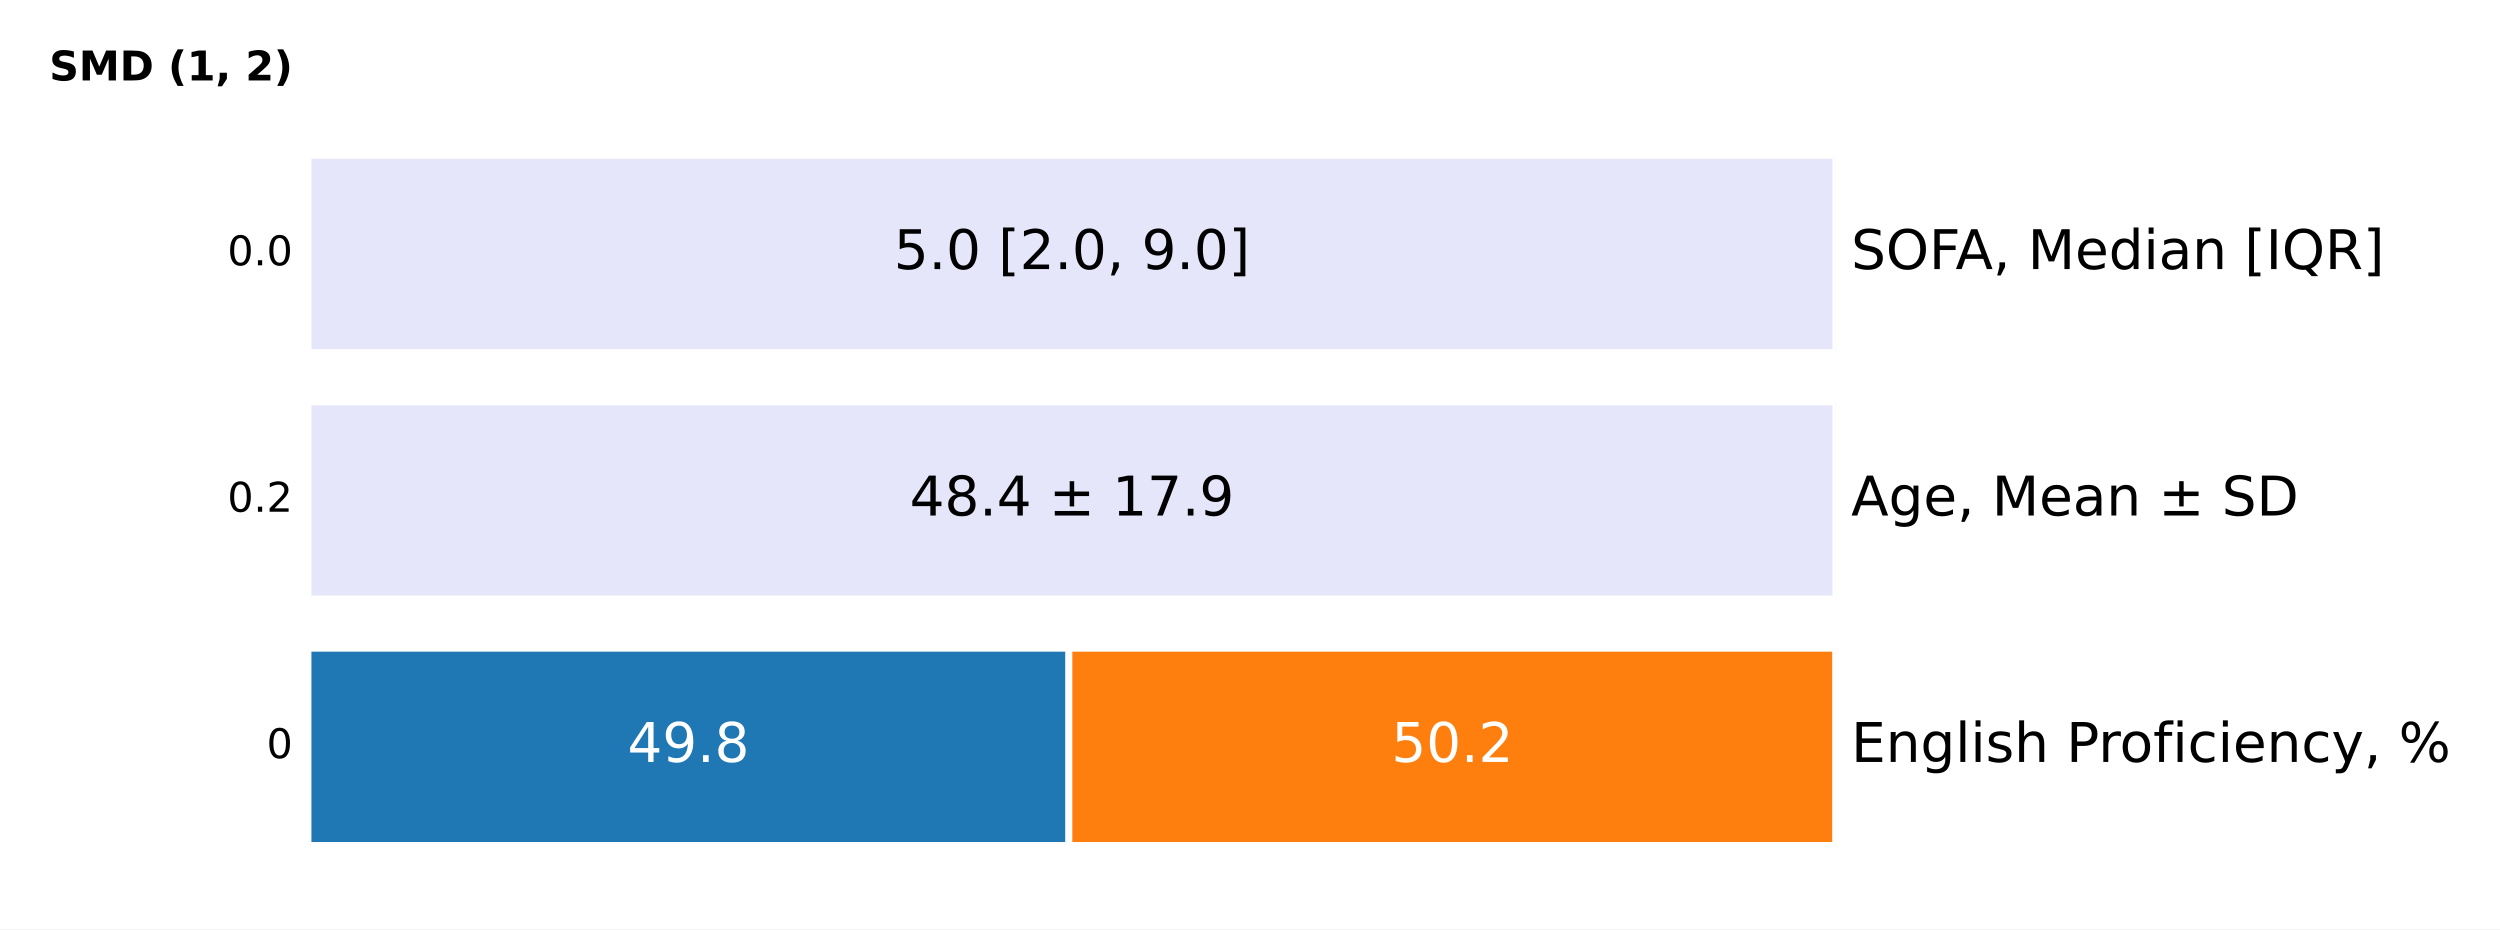
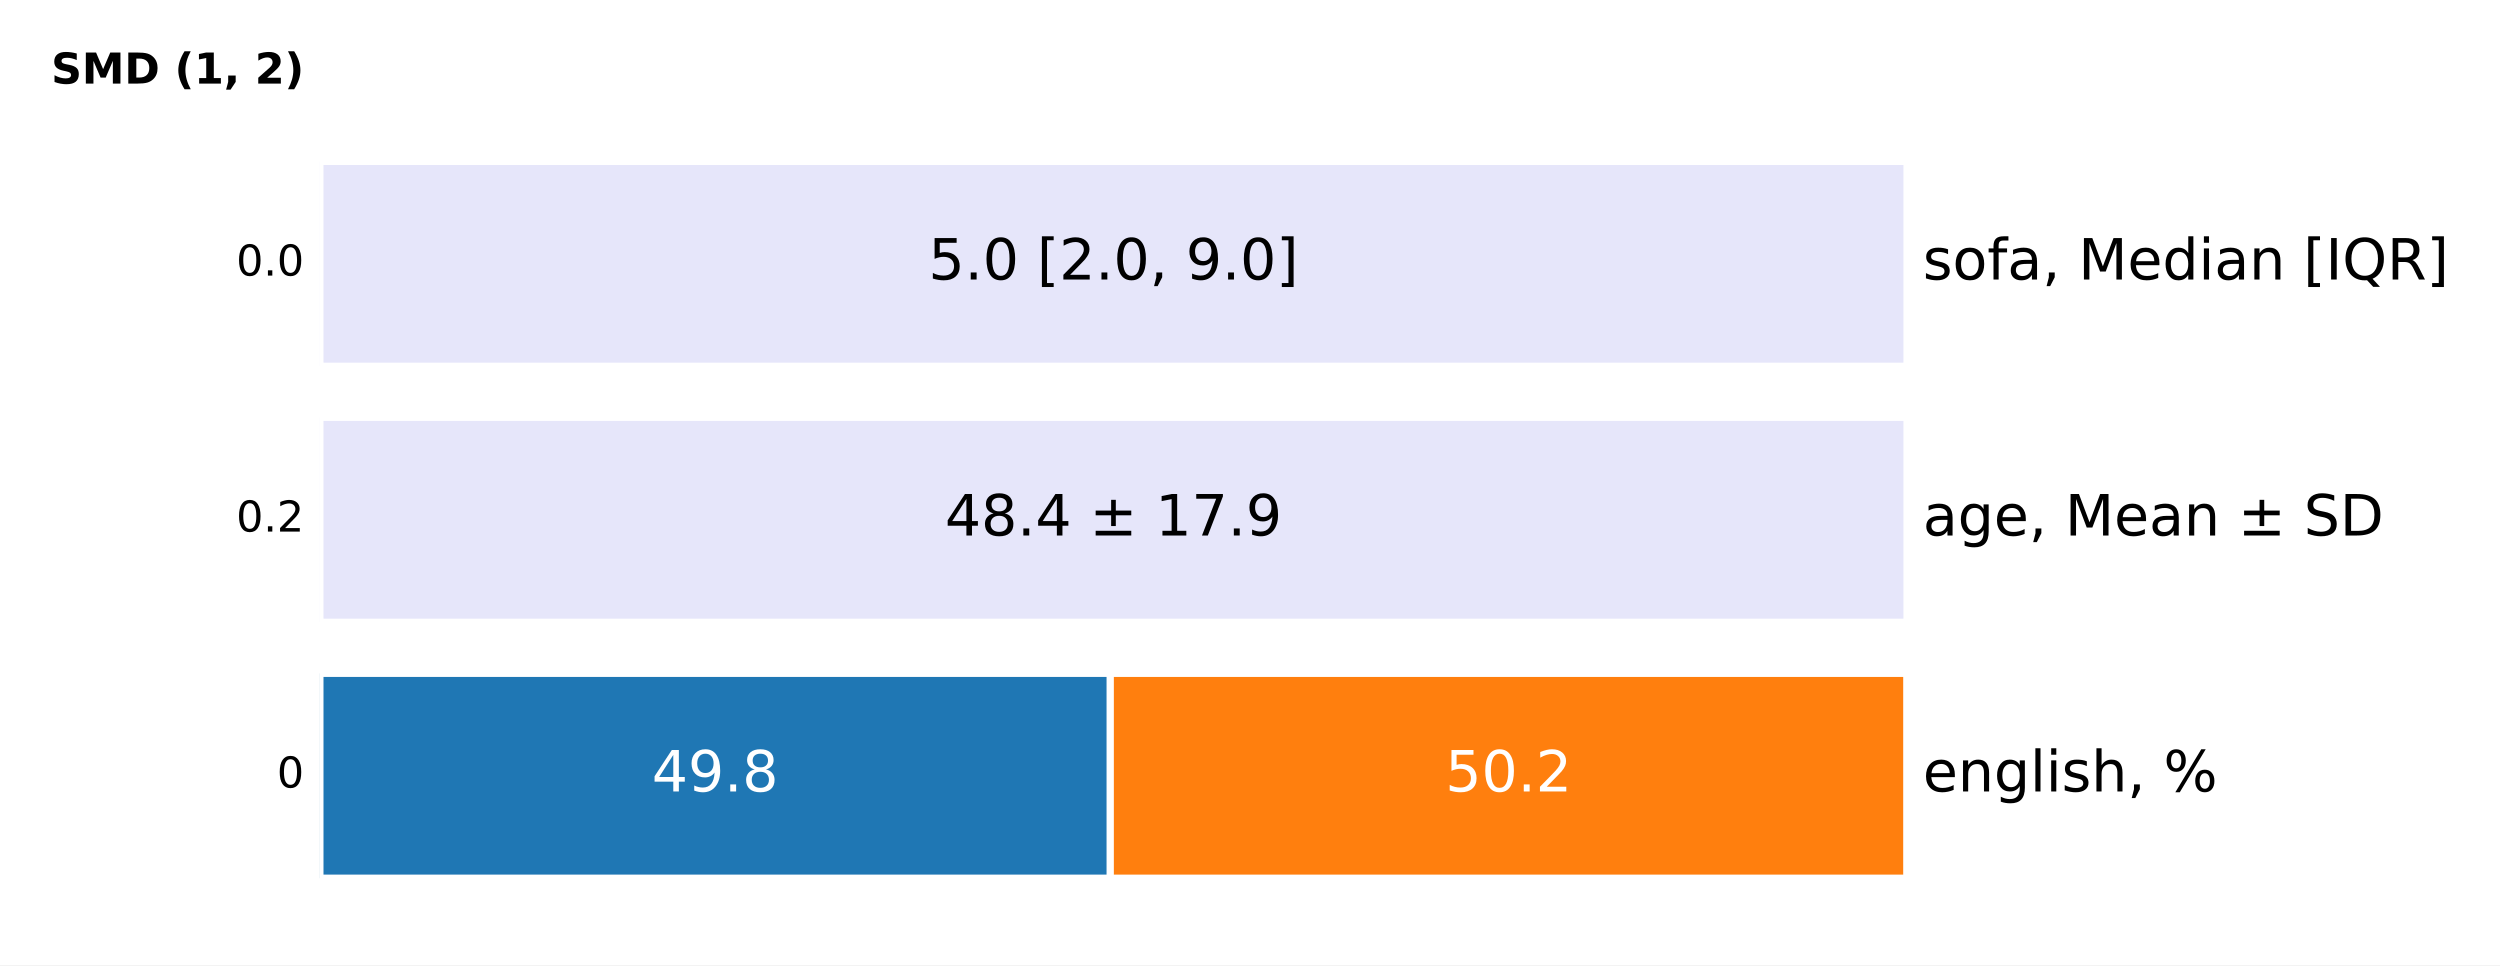
- <svg xmlns="http://www.w3.org/2000/svg" xmlns:xlink="http://www.w3.org/1999/xlink" width="365.216pt" height="135.743pt" viewBox="0 0 365.216 135.743" version="1.1">
+ <svg xmlns="http://www.w3.org/2000/svg" xmlns:xlink="http://www.w3.org/1999/xlink" width="351.593pt" height="135.743pt" viewBox="0 0 351.593 135.743" version="1.1">
  <defs>
    <style type="text/css">*{stroke-linejoin: round; stroke-linecap: butt}</style>
  </defs>
  <g id="figure_1">
    <g id="patch_1">
-       <path d="M 0 135.743  L 365.216 135.743  L 365.216 0  L 0 0  z " style="fill: #ffffff" />
+       <path d="M 0 135.743  L 351.593 135.743  L 351.593 0  L 0 0  z " style="fill: #ffffff" />
    </g>
    <g id="axes_1">
      <g id="patch_2">
        <path d="M 44.995 128.543  L 268.195 128.543  L 268.195 17.663  L 44.995 17.663  z " style="fill: #ffffff" />
      </g>
      <g id="patch_3">
-         <path d="M 44.995 123.503  L 156.149 123.503  L 156.149 94.703  L 44.995 94.703  z " clip-path="url(#pe907a9b85a)" style="fill: #1f77b4; stroke: #ffffff; stroke-linejoin: miter" />
+         <path d="M 44.995 123.503  L 156.149 123.503  L 156.149 94.703  L 44.995 94.703  z " clip-path="url(#pdcb4c91ebb)" style="fill: #1f77b4; stroke: #ffffff; stroke-linejoin: miter" />
      </g>
      <g id="patch_4">
-         <path d="M 156.149 123.503  L 268.195 123.503  L 268.195 94.703  L 156.149 94.703  z " clip-path="url(#pe907a9b85a)" style="fill: #ff7f0e; stroke: #ffffff; stroke-linejoin: miter" />
+         <path d="M 156.149 123.503  L 268.195 123.503  L 268.195 94.703  L 156.149 94.703  z " clip-path="url(#pdcb4c91ebb)" style="fill: #ff7f0e; stroke: #ffffff; stroke-linejoin: miter" />
      </g>
      <g id="patch_5">
-         <path d="M 268.195 123.503  L 268.195 123.503  L 268.195 94.703  L 268.195 94.703  z " clip-path="url(#pe907a9b85a)" style="fill: url(#h96e926a3d6); stroke: #ffffff; stroke-linejoin: miter" />
+         <path d="M 268.195 123.503  L 268.195 123.503  L 268.195 94.703  L 268.195 94.703  z " clip-path="url(#pdcb4c91ebb)" style="fill: url(#hee4606fe06); stroke: #ffffff; stroke-linejoin: miter" />
      </g>
      <g id="patch_6">
-         <path d="M 44.995 87.503  L 268.195 87.503  L 268.195 58.703  L 44.995 58.703  z " clip-path="url(#pe907a9b85a)" style="fill: #e6e6fa; stroke: #ffffff; stroke-linejoin: miter" />
+         <path d="M 44.995 87.503  L 268.195 87.503  L 268.195 58.703  L 44.995 58.703  z " clip-path="url(#pdcb4c91ebb)" style="fill: #e6e6fa; stroke: #ffffff; stroke-linejoin: miter" />
      </g>
      <g id="patch_7">
-         <path d="M 44.995 51.503  L 268.195 51.503  L 268.195 22.703  L 44.995 22.703  z " clip-path="url(#pe907a9b85a)" style="fill: #e6e6fa; stroke: #ffffff; stroke-linejoin: miter" />
+         <path d="M 44.995 51.503  L 268.195 51.503  L 268.195 22.703  L 44.995 22.703  z " clip-path="url(#pdcb4c91ebb)" style="fill: #e6e6fa; stroke: #ffffff; stroke-linejoin: miter" />
      </g>
      <g id="matplotlib.axis_1" />
      <g id="matplotlib.axis_2" />
      <g id="text_1">
        <g style="fill: #ffffff" transform="translate(91.66567 111.3109) scale(0.08 -0.08)">
          <defs>
            <path id="DejaVuSans-34" d="M 2419 4116  L 825 1625  L 2419 1625  L 2419 4116  z M 2253 4666  L 3047 4666  L 3047 1625  L 3713 1625  L 3713 1100  L 3047 1100  L 3047 0  L 2419 0  L 2419 1100  L 313 1100  L 313 1709  L 2253 4666  z " transform="scale(0.015625)" />
            <path id="DejaVuSans-39" d="M 703 97  L 703 672  Q 941 559 1184 500  Q 1428 441 1663 441  Q 2288 441 2617 861  Q 2947 1281 2994 2138  Q 2813 1869 2534 1725  Q 2256 1581 1919 1581  Q 1219 1581 811 2004  Q 403 2428 403 3163  Q 403 3881 828 4315  Q 1253 4750 1959 4750  Q 2769 4750 3195 4129  Q 3622 3509 3622 2328  Q 3622 1225 3098 567  Q 2575 -91 1691 -91  Q 1453 -91 1209 -44  Q 966 3 703 97  z M 1959 2075  Q 2384 2075 2632 2365  Q 2881 2656 2881 3163  Q 2881 3666 2632 3958  Q 2384 4250 1959 4250  Q 1534 4250 1286 3958  Q 1038 3666 1038 3163  Q 1038 2656 1286 2365  Q 1534 2075 1959 2075  z " transform="scale(0.015625)" />
            <path id="DejaVuSans-2e" d="M 684 794  L 1344 794  L 1344 0  L 684 0  L 684 794  z " transform="scale(0.015625)" />
            <path id="DejaVuSans-38" d="M 2034 2216  Q 1584 2216 1326 1975  Q 1069 1734 1069 1313  Q 1069 891 1326 650  Q 1584 409 2034 409  Q 2484 409 2743 651  Q 3003 894 3003 1313  Q 3003 1734 2745 1975  Q 2488 2216 2034 2216  z M 1403 2484  Q 997 2584 770 2862  Q 544 3141 544 3541  Q 544 4100 942 4425  Q 1341 4750 2034 4750  Q 2731 4750 3128 4425  Q 3525 4100 3525 3541  Q 3525 3141 3298 2862  Q 3072 2584 2669 2484  Q 3125 2378 3379 2068  Q 3634 1759 3634 1313  Q 3634 634 3220 271  Q 2806 -91 2034 -91  Q 1263 -91 848 271  Q 434 634 434 1313  Q 434 1759 690 2068  Q 947 2378 1403 2484  z M 1172 3481  Q 1172 3119 1398 2916  Q 1625 2713 2034 2713  Q 2441 2713 2670 2916  Q 2900 3119 2900 3481  Q 2900 3844 2670 4047  Q 2441 4250 2034 4250  Q 1625 4250 1398 4047  Q 1172 3844 1172 3481  z " transform="scale(0.015625)" />
          </defs>
          <use xlink:href="#DejaVuSans-34" />
          <use xlink:href="#DejaVuSans-39" x="63.623" />
          <use xlink:href="#DejaVuSans-2e" x="127.246" />
          <use xlink:href="#DejaVuSans-38" x="159.033" />
        </g>
      </g>
      <g id="text_2">
        <g style="fill: #ffffff" transform="translate(203.2657 111.3109) scale(0.08 -0.08)">
          <defs>
            <path id="DejaVuSans-35" d="M 691 4666  L 3169 4666  L 3169 4134  L 1269 4134  L 1269 2991  Q 1406 3038 1543 3061  Q 1681 3084 1819 3084  Q 2600 3084 3056 2656  Q 3513 2228 3513 1497  Q 3513 744 3044 326  Q 2575 -91 1722 -91  Q 1428 -91 1123 -41  Q 819 9 494 109  L 494 744  Q 775 591 1075 516  Q 1375 441 1709 441  Q 2250 441 2565 725  Q 2881 1009 2881 1497  Q 2881 1984 2565 2268  Q 2250 2553 1709 2553  Q 1456 2553 1204 2497  Q 953 2441 691 2322  L 691 4666  z " transform="scale(0.015625)" />
            <path id="DejaVuSans-30" d="M 2034 4250  Q 1547 4250 1301 3770  Q 1056 3291 1056 2328  Q 1056 1369 1301 889  Q 1547 409 2034 409  Q 2525 409 2770 889  Q 3016 1369 3016 2328  Q 3016 3291 2770 3770  Q 2525 4250 2034 4250  z M 2034 4750  Q 2819 4750 3233 4129  Q 3647 3509 3647 2328  Q 3647 1150 3233 529  Q 2819 -91 2034 -91  Q 1250 -91 836 529  Q 422 1150 422 2328  Q 422 3509 836 4129  Q 1250 4750 2034 4750  z " transform="scale(0.015625)" />
            <path id="DejaVuSans-32" d="M 1228 531  L 3431 531  L 3431 0  L 469 0  L 469 531  Q 828 903 1448 1529  Q 2069 2156 2228 2338  Q 2531 2678 2651 2914  Q 2772 3150 2772 3378  Q 2772 3750 2511 3984  Q 2250 4219 1831 4219  Q 1534 4219 1204 4116  Q 875 4013 500 3803  L 500 4441  Q 881 4594 1212 4672  Q 1544 4750 1819 4750  Q 2544 4750 2975 4387  Q 3406 4025 3406 3419  Q 3406 3131 3298 2873  Q 3191 2616 2906 2266  Q 2828 2175 2409 1742  Q 1991 1309 1228 531  z " transform="scale(0.015625)" />
          </defs>
          <use xlink:href="#DejaVuSans-35" />
          <use xlink:href="#DejaVuSans-30" x="63.623" />
          <use xlink:href="#DejaVuSans-2e" x="127.246" />
          <use xlink:href="#DejaVuSans-32" x="159.033" />
        </g>
      </g>
      <g id="text_3">
        <g transform="translate(270.4271 111.3109) scale(0.08 -0.08)">
          <defs>
-             <path id="DejaVuSans-45" d="M 628 4666  L 3578 4666  L 3578 4134  L 1259 4134  L 1259 2753  L 3481 2753  L 3481 2222  L 1259 2222  L 1259 531  L 3634 531  L 3634 0  L 628 0  L 628 4666  z " transform="scale(0.015625)" />
+             <path id="DejaVuSans-65" d="M 3597 1894  L 3597 1613  L 953 1613  Q 991 1019 1311 708  Q 1631 397 2203 397  Q 2534 397 2845 478  Q 3156 559 3463 722  L 3463 178  Q 3153 47 2828 -22  Q 2503 -91 2169 -91  Q 1331 -91 842 396  Q 353 884 353 1716  Q 353 2575 817 3079  Q 1281 3584 2069 3584  Q 2775 3584 3186 3129  Q 3597 2675 3597 1894  z M 3022 2063  Q 3016 2534 2758 2815  Q 2500 3097 2075 3097  Q 1594 3097 1305 2825  Q 1016 2553 972 2059  L 3022 2063  z " transform="scale(0.015625)" />
            <path id="DejaVuSans-6e" d="M 3513 2113  L 3513 0  L 2938 0  L 2938 2094  Q 2938 2591 2744 2837  Q 2550 3084 2163 3084  Q 1697 3084 1428 2787  Q 1159 2491 1159 1978  L 1159 0  L 581 0  L 581 3500  L 1159 3500  L 1159 2956  Q 1366 3272 1645 3428  Q 1925 3584 2291 3584  Q 2894 3584 3203 3211  Q 3513 2838 3513 2113  z " transform="scale(0.015625)" />
            <path id="DejaVuSans-67" d="M 2906 1791  Q 2906 2416 2648 2759  Q 2391 3103 1925 3103  Q 1463 3103 1205 2759  Q 947 2416 947 1791  Q 947 1169 1205 825  Q 1463 481 1925 481  Q 2391 481 2648 825  Q 2906 1169 2906 1791  z M 3481 434  Q 3481 -459 3084 -895  Q 2688 -1331 1869 -1331  Q 1566 -1331 1297 -1286  Q 1028 -1241 775 -1147  L 775 -588  Q 1028 -725 1275 -790  Q 1522 -856 1778 -856  Q 2344 -856 2625 -561  Q 2906 -266 2906 331  L 2906 616  Q 2728 306 2450 153  Q 2172 0 1784 0  Q 1141 0 747 490  Q 353 981 353 1791  Q 353 2603 747 3093  Q 1141 3584 1784 3584  Q 2172 3584 2450 3431  Q 2728 3278 2906 2969  L 2906 3500  L 3481 3500  L 3481 434  z " transform="scale(0.015625)" />
            <path id="DejaVuSans-6c" d="M 603 4863  L 1178 4863  L 1178 0  L 603 0  L 603 4863  z " transform="scale(0.015625)" />
            <path id="DejaVuSans-69" d="M 603 3500  L 1178 3500  L 1178 0  L 603 0  L 603 3500  z M 603 4863  L 1178 4863  L 1178 4134  L 603 4134  L 603 4863  z " transform="scale(0.015625)" />
            <path id="DejaVuSans-73" d="M 2834 3397  L 2834 2853  Q 2591 2978 2328 3040  Q 2066 3103 1784 3103  Q 1356 3103 1142 2972  Q 928 2841 928 2578  Q 928 2378 1081 2264  Q 1234 2150 1697 2047  L 1894 2003  Q 2506 1872 2764 1633  Q 3022 1394 3022 966  Q 3022 478 2636 193  Q 2250 -91 1575 -91  Q 1294 -91 989 -36  Q 684 19 347 128  L 347 722  Q 666 556 975 473  Q 1284 391 1588 391  Q 1994 391 2212 530  Q 2431 669 2431 922  Q 2431 1156 2273 1281  Q 2116 1406 1581 1522  L 1381 1569  Q 847 1681 609 1914  Q 372 2147 372 2553  Q 372 3047 722 3315  Q 1072 3584 1716 3584  Q 2034 3584 2315 3537  Q 2597 3491 2834 3397  z " transform="scale(0.015625)" />
            <path id="DejaVuSans-68" d="M 3513 2113  L 3513 0  L 2938 0  L 2938 2094  Q 2938 2591 2744 2837  Q 2550 3084 2163 3084  Q 1697 3084 1428 2787  Q 1159 2491 1159 1978  L 1159 0  L 581 0  L 581 4863  L 1159 4863  L 1159 2956  Q 1366 3272 1645 3428  Q 1925 3584 2291 3584  Q 2894 3584 3203 3211  Q 3513 2838 3513 2113  z " transform="scale(0.015625)" />
+             <path id="DejaVuSans-2c" d="M 750 794  L 1409 794  L 1409 256  L 897 -744  L 494 -744  L 750 256  L 750 794  z " transform="scale(0.015625)" />
            <path id="DejaVuSans-20" transform="scale(0.015625)" />
-             <path id="DejaVuSans-50" d="M 1259 4147  L 1259 2394  L 2053 2394  Q 2494 2394 2734 2622  Q 2975 2850 2975 3272  Q 2975 3691 2734 3919  Q 2494 4147 2053 4147  L 1259 4147  z M 628 4666  L 2053 4666  Q 2838 4666 3239 4311  Q 3641 3956 3641 3272  Q 3641 2581 3239 2228  Q 2838 1875 2053 1875  L 1259 1875  L 1259 0  L 628 0  L 628 4666  z " transform="scale(0.015625)" />
-             <path id="DejaVuSans-72" d="M 2631 2963  Q 2534 3019 2420 3045  Q 2306 3072 2169 3072  Q 1681 3072 1420 2755  Q 1159 2438 1159 1844  L 1159 0  L 581 0  L 581 3500  L 1159 3500  L 1159 2956  Q 1341 3275 1631 3429  Q 1922 3584 2338 3584  Q 2397 3584 2469 3576  Q 2541 3569 2628 3553  L 2631 2963  z " transform="scale(0.015625)" />
-             <path id="DejaVuSans-6f" d="M 1959 3097  Q 1497 3097 1228 2736  Q 959 2375 959 1747  Q 959 1119 1226 758  Q 1494 397 1959 397  Q 2419 397 2687 759  Q 2956 1122 2956 1747  Q 2956 2369 2687 2733  Q 2419 3097 1959 3097  z M 1959 3584  Q 2709 3584 3137 3096  Q 3566 2609 3566 1747  Q 3566 888 3137 398  Q 2709 -91 1959 -91  Q 1206 -91 779 398  Q 353 888 353 1747  Q 353 2609 779 3096  Q 1206 3584 1959 3584  z " transform="scale(0.015625)" />
-             <path id="DejaVuSans-66" d="M 2375 4863  L 2375 4384  L 1825 4384  Q 1516 4384 1395 4259  Q 1275 4134 1275 3809  L 1275 3500  L 2222 3500  L 2222 3053  L 1275 3053  L 1275 0  L 697 0  L 697 3053  L 147 3053  L 147 3500  L 697 3500  L 697 3744  Q 697 4328 969 4595  Q 1241 4863 1831 4863  L 2375 4863  z " transform="scale(0.015625)" />
-             <path id="DejaVuSans-63" d="M 3122 3366  L 3122 2828  Q 2878 2963 2633 3030  Q 2388 3097 2138 3097  Q 1578 3097 1268 2742  Q 959 2388 959 1747  Q 959 1106 1268 751  Q 1578 397 2138 397  Q 2388 397 2633 464  Q 2878 531 3122 666  L 3122 134  Q 2881 22 2623 -34  Q 2366 -91 2075 -91  Q 1284 -91 818 406  Q 353 903 353 1747  Q 353 2603 823 3093  Q 1294 3584 2113 3584  Q 2378 3584 2631 3529  Q 2884 3475 3122 3366  z " transform="scale(0.015625)" />
-             <path id="DejaVuSans-65" d="M 3597 1894  L 3597 1613  L 953 1613  Q 991 1019 1311 708  Q 1631 397 2203 397  Q 2534 397 2845 478  Q 3156 559 3463 722  L 3463 178  Q 3153 47 2828 -22  Q 2503 -91 2169 -91  Q 1331 -91 842 396  Q 353 884 353 1716  Q 353 2575 817 3079  Q 1281 3584 2069 3584  Q 2775 3584 3186 3129  Q 3597 2675 3597 1894  z M 3022 2063  Q 3016 2534 2758 2815  Q 2500 3097 2075 3097  Q 1594 3097 1305 2825  Q 1016 2553 972 2059  L 3022 2063  z " transform="scale(0.015625)" />
-             <path id="DejaVuSans-79" d="M 2059 -325  Q 1816 -950 1584 -1140  Q 1353 -1331 966 -1331  L 506 -1331  L 506 -850  L 844 -850  Q 1081 -850 1212 -737  Q 1344 -625 1503 -206  L 1606 56  L 191 3500  L 800 3500  L 1894 763  L 2988 3500  L 3597 3500  L 2059 -325  z " transform="scale(0.015625)" />
-             <path id="DejaVuSans-2c" d="M 750 794  L 1409 794  L 1409 256  L 897 -744  L 494 -744  L 750 256  L 750 794  z " transform="scale(0.015625)" />
            <path id="DejaVuSans-25" d="M 4653 2053  Q 4381 2053 4226 1822  Q 4072 1591 4072 1178  Q 4072 772 4226 539  Q 4381 306 4653 306  Q 4919 306 5073 539  Q 5228 772 5228 1178  Q 5228 1588 5073 1820  Q 4919 2053 4653 2053  z M 4653 2450  Q 5147 2450 5437 2106  Q 5728 1763 5728 1178  Q 5728 594 5436 251  Q 5144 -91 4653 -91  Q 4153 -91 3862 251  Q 3572 594 3572 1178  Q 3572 1766 3864 2108  Q 4156 2450 4653 2450  z M 1428 4353  Q 1159 4353 1004 4120  Q 850 3888 850 3481  Q 850 3069 1003 2837  Q 1156 2606 1428 2606  Q 1700 2606 1854 2837  Q 2009 3069 2009 3481  Q 2009 3884 1853 4118  Q 1697 4353 1428 4353  z M 4250 4750  L 4750 4750  L 1831 -91  L 1331 -91  L 4250 4750  z M 1428 4750  Q 1922 4750 2215 4408  Q 2509 4066 2509 3481  Q 2509 2891 2217 2550  Q 1925 2209 1428 2209  Q 931 2209 642 2551  Q 353 2894 353 3481  Q 353 4063 643 4406  Q 934 4750 1428 4750  z " transform="scale(0.015625)" />
          </defs>
-           <use xlink:href="#DejaVuSans-45" />
-           <use xlink:href="#DejaVuSans-6e" x="63.184" />
-           <use xlink:href="#DejaVuSans-67" x="126.562" />
-           <use xlink:href="#DejaVuSans-6c" x="190.039" />
-           <use xlink:href="#DejaVuSans-69" x="217.822" />
-           <use xlink:href="#DejaVuSans-73" x="245.605" />
-           <use xlink:href="#DejaVuSans-68" x="297.705" />
-           <use xlink:href="#DejaVuSans-20" x="361.084" />
-           <use xlink:href="#DejaVuSans-50" x="392.871" />
-           <use xlink:href="#DejaVuSans-72" x="451.424" />
-           <use xlink:href="#DejaVuSans-6f" x="490.287" />
-           <use xlink:href="#DejaVuSans-66" x="551.469" />
-           <use xlink:href="#DejaVuSans-69" x="586.674" />
-           <use xlink:href="#DejaVuSans-63" x="614.457" />
-           <use xlink:href="#DejaVuSans-69" x="669.438" />
-           <use xlink:href="#DejaVuSans-65" x="697.221" />
-           <use xlink:href="#DejaVuSans-6e" x="758.744" />
-           <use xlink:href="#DejaVuSans-63" x="822.123" />
-           <use xlink:href="#DejaVuSans-79" x="877.104" />
-           <use xlink:href="#DejaVuSans-2c" x="936.283" />
-           <use xlink:href="#DejaVuSans-20" x="968.07" />
-           <use xlink:href="#DejaVuSans-25" x="999.857" />
+           <use xlink:href="#DejaVuSans-65" />
+           <use xlink:href="#DejaVuSans-6e" x="61.523" />
+           <use xlink:href="#DejaVuSans-67" x="124.902" />
+           <use xlink:href="#DejaVuSans-6c" x="188.379" />
+           <use xlink:href="#DejaVuSans-69" x="216.162" />
+           <use xlink:href="#DejaVuSans-73" x="243.945" />
+           <use xlink:href="#DejaVuSans-68" x="296.045" />
+           <use xlink:href="#DejaVuSans-2c" x="359.424" />
+           <use xlink:href="#DejaVuSans-20" x="391.211" />
+           <use xlink:href="#DejaVuSans-25" x="422.998" />
        </g>
      </g>
      <g id="text_4">
        <g transform="translate(38.94562 110.7591) scale(0.06 -0.06)">
          <use xlink:href="#DejaVuSans-30" />
        </g>
      </g>
      <g id="text_5">
        <g transform="translate(132.8882 75.31094) scale(0.08 -0.08)">
          <defs>
            <path id="DejaVuSans-b1" d="M 2944 4013  L 2944 2803  L 4684 2803  L 4684 2272  L 2944 2272  L 2944 1063  L 2419 1063  L 2419 2272  L 678 2272  L 678 2803  L 2419 2803  L 2419 4013  L 2944 4013  z M 678 531  L 4684 531  L 4684 0  L 678 0  L 678 531  z " transform="scale(0.015625)" />
            <path id="DejaVuSans-31" d="M 794 531  L 1825 531  L 1825 4091  L 703 3866  L 703 4441  L 1819 4666  L 2450 4666  L 2450 531  L 3481 531  L 3481 0  L 794 0  L 794 531  z " transform="scale(0.015625)" />
            <path id="DejaVuSans-37" d="M 525 4666  L 3525 4666  L 3525 4397  L 1831 0  L 1172 0  L 2766 4134  L 525 4134  L 525 4666  z " transform="scale(0.015625)" />
          </defs>
          <use xlink:href="#DejaVuSans-34" />
          <use xlink:href="#DejaVuSans-38" x="63.623" />
          <use xlink:href="#DejaVuSans-2e" x="127.246" />
          <use xlink:href="#DejaVuSans-34" x="159.033" />
          <use xlink:href="#DejaVuSans-20" x="222.656" />
          <use xlink:href="#DejaVuSans-b1" x="254.443" />
          <use xlink:href="#DejaVuSans-20" x="338.232" />
          <use xlink:href="#DejaVuSans-31" x="370.02" />
          <use xlink:href="#DejaVuSans-37" x="433.643" />
          <use xlink:href="#DejaVuSans-2e" x="497.266" />
          <use xlink:href="#DejaVuSans-39" x="529.053" />
        </g>
      </g>
      <g id="text_6">
        <g transform="translate(270.4271 75.31094) scale(0.08 -0.08)">
          <defs>
-             <path id="DejaVuSans-41" d="M 2188 4044  L 1331 1722  L 3047 1722  L 2188 4044  z M 1831 4666  L 2547 4666  L 4325 0  L 3669 0  L 3244 1197  L 1141 1197  L 716 0  L 50 0  L 1831 4666  z " transform="scale(0.015625)" />
+             <path id="DejaVuSans-61" d="M 2194 1759  Q 1497 1759 1228 1600  Q 959 1441 959 1056  Q 959 750 1161 570  Q 1363 391 1709 391  Q 2188 391 2477 730  Q 2766 1069 2766 1631  L 2766 1759  L 2194 1759  z M 3341 1997  L 3341 0  L 2766 0  L 2766 531  Q 2569 213 2275 61  Q 1981 -91 1556 -91  Q 1019 -91 701 211  Q 384 513 384 1019  Q 384 1609 779 1909  Q 1175 2209 1959 2209  L 2766 2209  L 2766 2266  Q 2766 2663 2505 2880  Q 2244 3097 1772 3097  Q 1472 3097 1187 3025  Q 903 2953 641 2809  L 641 3341  Q 956 3463 1253 3523  Q 1550 3584 1831 3584  Q 2591 3584 2966 3190  Q 3341 2797 3341 1997  z " transform="scale(0.015625)" />
            <path id="DejaVuSans-4d" d="M 628 4666  L 1569 4666  L 2759 1491  L 3956 4666  L 4897 4666  L 4897 0  L 4281 0  L 4281 4097  L 3078 897  L 2444 897  L 1241 4097  L 1241 0  L 628 0  L 628 4666  z " transform="scale(0.015625)" />
-             <path id="DejaVuSans-61" d="M 2194 1759  Q 1497 1759 1228 1600  Q 959 1441 959 1056  Q 959 750 1161 570  Q 1363 391 1709 391  Q 2188 391 2477 730  Q 2766 1069 2766 1631  L 2766 1759  L 2194 1759  z M 3341 1997  L 3341 0  L 2766 0  L 2766 531  Q 2569 213 2275 61  Q 1981 -91 1556 -91  Q 1019 -91 701 211  Q 384 513 384 1019  Q 384 1609 779 1909  Q 1175 2209 1959 2209  L 2766 2209  L 2766 2266  Q 2766 2663 2505 2880  Q 2244 3097 1772 3097  Q 1472 3097 1187 3025  Q 903 2953 641 2809  L 641 3341  Q 956 3463 1253 3523  Q 1550 3584 1831 3584  Q 2591 3584 2966 3190  Q 3341 2797 3341 1997  z " transform="scale(0.015625)" />
            <path id="DejaVuSans-53" d="M 3425 4513  L 3425 3897  Q 3066 4069 2747 4153  Q 2428 4238 2131 4238  Q 1616 4238 1336 4038  Q 1056 3838 1056 3469  Q 1056 3159 1242 3001  Q 1428 2844 1947 2747  L 2328 2669  Q 3034 2534 3370 2195  Q 3706 1856 3706 1288  Q 3706 609 3251 259  Q 2797 -91 1919 -91  Q 1588 -91 1214 -16  Q 841 59 441 206  L 441 856  Q 825 641 1194 531  Q 1563 422 1919 422  Q 2459 422 2753 634  Q 3047 847 3047 1241  Q 3047 1584 2836 1778  Q 2625 1972 2144 2069  L 1759 2144  Q 1053 2284 737 2584  Q 422 2884 422 3419  Q 422 4038 858 4394  Q 1294 4750 2059 4750  Q 2388 4750 2728 4690  Q 3069 4631 3425 4513  z " transform="scale(0.015625)" />
            <path id="DejaVuSans-44" d="M 1259 4147  L 1259 519  L 2022 519  Q 2988 519 3436 956  Q 3884 1394 3884 2338  Q 3884 3275 3436 3711  Q 2988 4147 2022 4147  L 1259 4147  z M 628 4666  L 1925 4666  Q 3281 4666 3915 4102  Q 4550 3538 4550 2338  Q 4550 1131 3912 565  Q 3275 0 1925 0  L 628 0  L 628 4666  z " transform="scale(0.015625)" />
          </defs>
-           <use xlink:href="#DejaVuSans-41" />
-           <use xlink:href="#DejaVuSans-67" x="68.408" />
-           <use xlink:href="#DejaVuSans-65" x="131.885" />
-           <use xlink:href="#DejaVuSans-2c" x="193.408" />
-           <use xlink:href="#DejaVuSans-20" x="225.195" />
-           <use xlink:href="#DejaVuSans-4d" x="256.982" />
-           <use xlink:href="#DejaVuSans-65" x="343.262" />
-           <use xlink:href="#DejaVuSans-61" x="404.785" />
-           <use xlink:href="#DejaVuSans-6e" x="466.064" />
-           <use xlink:href="#DejaVuSans-20" x="529.443" />
-           <use xlink:href="#DejaVuSans-b1" x="561.23" />
-           <use xlink:href="#DejaVuSans-20" x="645.02" />
-           <use xlink:href="#DejaVuSans-53" x="676.807" />
-           <use xlink:href="#DejaVuSans-44" x="740.283" />
+           <use xlink:href="#DejaVuSans-61" />
+           <use xlink:href="#DejaVuSans-67" x="61.279" />
+           <use xlink:href="#DejaVuSans-65" x="124.756" />
+           <use xlink:href="#DejaVuSans-2c" x="186.279" />
+           <use xlink:href="#DejaVuSans-20" x="218.066" />
+           <use xlink:href="#DejaVuSans-4d" x="249.854" />
+           <use xlink:href="#DejaVuSans-65" x="336.133" />
+           <use xlink:href="#DejaVuSans-61" x="397.656" />
+           <use xlink:href="#DejaVuSans-6e" x="458.936" />
+           <use xlink:href="#DejaVuSans-20" x="522.314" />
+           <use xlink:href="#DejaVuSans-b1" x="554.102" />
+           <use xlink:href="#DejaVuSans-20" x="637.891" />
+           <use xlink:href="#DejaVuSans-53" x="669.678" />
+           <use xlink:href="#DejaVuSans-44" x="733.154" />
        </g>
      </g>
      <g id="text_7">
        <g transform="translate(33.22125 74.75906) scale(0.06 -0.06)">
          <use xlink:href="#DejaVuSans-30" />
          <use xlink:href="#DejaVuSans-2e" x="63.623" />
          <use xlink:href="#DejaVuSans-32" x="95.41" />
        </g>
      </g>
      <g id="text_8">
        <g transform="translate(130.5764 39.31094) scale(0.08 -0.08)">
          <defs>
            <path id="DejaVuSans-5b" d="M 550 4863  L 1875 4863  L 1875 4416  L 1125 4416  L 1125 -397  L 1875 -397  L 1875 -844  L 550 -844  L 550 4863  z " transform="scale(0.015625)" />
            <path id="DejaVuSans-5d" d="M 1947 4863  L 1947 -844  L 622 -844  L 622 -397  L 1369 -397  L 1369 4416  L 622 4416  L 622 4863  L 1947 4863  z " transform="scale(0.015625)" />
          </defs>
          <use xlink:href="#DejaVuSans-35" />
          <use xlink:href="#DejaVuSans-2e" x="63.623" />
          <use xlink:href="#DejaVuSans-30" x="95.41" />
          <use xlink:href="#DejaVuSans-20" x="159.033" />
          <use xlink:href="#DejaVuSans-5b" x="190.82" />
          <use xlink:href="#DejaVuSans-32" x="229.834" />
          <use xlink:href="#DejaVuSans-2e" x="293.457" />
          <use xlink:href="#DejaVuSans-30" x="325.244" />
          <use xlink:href="#DejaVuSans-2c" x="388.867" />
          <use xlink:href="#DejaVuSans-20" x="420.654" />
          <use xlink:href="#DejaVuSans-39" x="452.441" />
          <use xlink:href="#DejaVuSans-2e" x="516.064" />
          <use xlink:href="#DejaVuSans-30" x="547.852" />
          <use xlink:href="#DejaVuSans-5d" x="611.475" />
        </g>
      </g>
      <g id="text_9">
        <g transform="translate(270.4271 39.31094) scale(0.08 -0.08)">
          <defs>
-             <path id="DejaVuSans-4f" d="M 2522 4238  Q 1834 4238 1429 3725  Q 1025 3213 1025 2328  Q 1025 1447 1429 934  Q 1834 422 2522 422  Q 3209 422 3611 934  Q 4013 1447 4013 2328  Q 4013 3213 3611 3725  Q 3209 4238 2522 4238  z M 2522 4750  Q 3503 4750 4090 4092  Q 4678 3434 4678 2328  Q 4678 1225 4090 567  Q 3503 -91 2522 -91  Q 1538 -91 948 565  Q 359 1222 359 2328  Q 359 3434 948 4092  Q 1538 4750 2522 4750  z " transform="scale(0.015625)" />
-             <path id="DejaVuSans-46" d="M 628 4666  L 3309 4666  L 3309 4134  L 1259 4134  L 1259 2759  L 3109 2759  L 3109 2228  L 1259 2228  L 1259 0  L 628 0  L 628 4666  z " transform="scale(0.015625)" />
+             <path id="DejaVuSans-6f" d="M 1959 3097  Q 1497 3097 1228 2736  Q 959 2375 959 1747  Q 959 1119 1226 758  Q 1494 397 1959 397  Q 2419 397 2687 759  Q 2956 1122 2956 1747  Q 2956 2369 2687 2733  Q 2419 3097 1959 3097  z M 1959 3584  Q 2709 3584 3137 3096  Q 3566 2609 3566 1747  Q 3566 888 3137 398  Q 2709 -91 1959 -91  Q 1206 -91 779 398  Q 353 888 353 1747  Q 353 2609 779 3096  Q 1206 3584 1959 3584  z " transform="scale(0.015625)" />
+             <path id="DejaVuSans-66" d="M 2375 4863  L 2375 4384  L 1825 4384  Q 1516 4384 1395 4259  Q 1275 4134 1275 3809  L 1275 3500  L 2222 3500  L 2222 3053  L 1275 3053  L 1275 0  L 697 0  L 697 3053  L 147 3053  L 147 3500  L 697 3500  L 697 3744  Q 697 4328 969 4595  Q 1241 4863 1831 4863  L 2375 4863  z " transform="scale(0.015625)" />
            <path id="DejaVuSans-64" d="M 2906 2969  L 2906 4863  L 3481 4863  L 3481 0  L 2906 0  L 2906 525  Q 2725 213 2448 61  Q 2172 -91 1784 -91  Q 1150 -91 751 415  Q 353 922 353 1747  Q 353 2572 751 3078  Q 1150 3584 1784 3584  Q 2172 3584 2448 3432  Q 2725 3281 2906 2969  z M 947 1747  Q 947 1113 1208 752  Q 1469 391 1925 391  Q 2381 391 2643 752  Q 2906 1113 2906 1747  Q 2906 2381 2643 2742  Q 2381 3103 1925 3103  Q 1469 3103 1208 2742  Q 947 2381 947 1747  z " transform="scale(0.015625)" />
            <path id="DejaVuSans-49" d="M 628 4666  L 1259 4666  L 1259 0  L 628 0  L 628 4666  z " transform="scale(0.015625)" />
            <path id="DejaVuSans-51" d="M 2522 4238  Q 1834 4238 1429 3725  Q 1025 3213 1025 2328  Q 1025 1447 1429 934  Q 1834 422 2522 422  Q 3209 422 3611 934  Q 4013 1447 4013 2328  Q 4013 3213 3611 3725  Q 3209 4238 2522 4238  z M 3406 84  L 4238 -825  L 3475 -825  L 2784 -78  Q 2681 -84 2626 -87  Q 2572 -91 2522 -91  Q 1538 -91 948 567  Q 359 1225 359 2328  Q 359 3434 948 4092  Q 1538 4750 2522 4750  Q 3503 4750 4090 4092  Q 4678 3434 4678 2328  Q 4678 1516 4351 937  Q 4025 359 3406 84  z " transform="scale(0.015625)" />
            <path id="DejaVuSans-52" d="M 2841 2188  Q 3044 2119 3236 1894  Q 3428 1669 3622 1275  L 4263 0  L 3584 0  L 2988 1197  Q 2756 1666 2539 1819  Q 2322 1972 1947 1972  L 1259 1972  L 1259 0  L 628 0  L 628 4666  L 2053 4666  Q 2853 4666 3247 4331  Q 3641 3997 3641 3322  Q 3641 2881 3436 2590  Q 3231 2300 2841 2188  z M 1259 4147  L 1259 2491  L 2053 2491  Q 2509 2491 2742 2702  Q 2975 2913 2975 3322  Q 2975 3731 2742 3939  Q 2509 4147 2053 4147  L 1259 4147  z " transform="scale(0.015625)" />
          </defs>
-           <use xlink:href="#DejaVuSans-53" />
-           <use xlink:href="#DejaVuSans-4f" x="63.477" />
-           <use xlink:href="#DejaVuSans-46" x="142.188" />
-           <use xlink:href="#DejaVuSans-41" x="190.582" />
-           <use xlink:href="#DejaVuSans-2c" x="258.99" />
-           <use xlink:href="#DejaVuSans-20" x="290.777" />
-           <use xlink:href="#DejaVuSans-4d" x="322.564" />
-           <use xlink:href="#DejaVuSans-65" x="408.844" />
-           <use xlink:href="#DejaVuSans-64" x="470.367" />
-           <use xlink:href="#DejaVuSans-69" x="533.844" />
-           <use xlink:href="#DejaVuSans-61" x="561.627" />
-           <use xlink:href="#DejaVuSans-6e" x="622.906" />
-           <use xlink:href="#DejaVuSans-20" x="686.285" />
-           <use xlink:href="#DejaVuSans-5b" x="718.072" />
-           <use xlink:href="#DejaVuSans-49" x="757.086" />
-           <use xlink:href="#DejaVuSans-51" x="786.578" />
-           <use xlink:href="#DejaVuSans-52" x="865.289" />
-           <use xlink:href="#DejaVuSans-5d" x="934.771" />
+           <use xlink:href="#DejaVuSans-73" />
+           <use xlink:href="#DejaVuSans-6f" x="52.1" />
+           <use xlink:href="#DejaVuSans-66" x="113.281" />
+           <use xlink:href="#DejaVuSans-61" x="148.486" />
+           <use xlink:href="#DejaVuSans-2c" x="209.766" />
+           <use xlink:href="#DejaVuSans-20" x="241.553" />
+           <use xlink:href="#DejaVuSans-4d" x="273.34" />
+           <use xlink:href="#DejaVuSans-65" x="359.619" />
+           <use xlink:href="#DejaVuSans-64" x="421.143" />
+           <use xlink:href="#DejaVuSans-69" x="484.619" />
+           <use xlink:href="#DejaVuSans-61" x="512.402" />
+           <use xlink:href="#DejaVuSans-6e" x="573.682" />
+           <use xlink:href="#DejaVuSans-20" x="637.061" />
+           <use xlink:href="#DejaVuSans-5b" x="668.848" />
+           <use xlink:href="#DejaVuSans-49" x="707.861" />
+           <use xlink:href="#DejaVuSans-51" x="737.354" />
+           <use xlink:href="#DejaVuSans-52" x="816.064" />
+           <use xlink:href="#DejaVuSans-5d" x="885.547" />
        </g>
      </g>
      <g id="text_10">
        <g transform="translate(33.22125 38.75906) scale(0.06 -0.06)">
          <use xlink:href="#DejaVuSans-30" />
          <use xlink:href="#DejaVuSans-2e" x="63.623" />
          <use xlink:href="#DejaVuSans-30" x="95.41" />
        </g>
      </g>
      <g id="text_11">
        <g transform="translate(7.2 11.75906) scale(0.06 -0.06)">
          <defs>
            <path id="DejaVuSans-Bold-53" d="M 3834 4519  L 3834 3531  Q 3450 3703 3084 3790  Q 2719 3878 2394 3878  Q 1963 3878 1756 3759  Q 1550 3641 1550 3391  Q 1550 3203 1689 3098  Q 1828 2994 2194 2919  L 2706 2816  Q 3484 2659 3812 2340  Q 4141 2022 4141 1434  Q 4141 663 3683 286  Q 3225 -91 2284 -91  Q 1841 -91 1394 -6  Q 947 78 500 244  L 500 1259  Q 947 1022 1364 901  Q 1781 781 2169 781  Q 2563 781 2772 912  Q 2981 1044 2981 1288  Q 2981 1506 2839 1625  Q 2697 1744 2272 1838  L 1806 1941  Q 1106 2091 782 2419  Q 459 2747 459 3303  Q 459 4000 909 4375  Q 1359 4750 2203 4750  Q 2588 4750 2994 4692  Q 3400 4634 3834 4519  z " transform="scale(0.015625)" />
            <path id="DejaVuSans-Bold-4d" d="M 588 4666  L 2119 4666  L 3181 2169  L 4250 4666  L 5778 4666  L 5778 0  L 4641 0  L 4641 3413  L 3566 897  L 2803 897  L 1728 3413  L 1728 0  L 588 0  L 588 4666  z " transform="scale(0.015625)" />
            <path id="DejaVuSans-Bold-44" d="M 1791 3756  L 1791 909  L 2222 909  Q 2959 909 3348 1275  Q 3738 1641 3738 2338  Q 3738 3031 3350 3393  Q 2963 3756 2222 3756  L 1791 3756  z M 588 4666  L 1856 4666  Q 2919 4666 3439 4514  Q 3959 4363 4331 4000  Q 4659 3684 4818 3271  Q 4978 2859 4978 2338  Q 4978 1809 4818 1395  Q 4659 981 4331 666  Q 3956 303 3431 151  Q 2906 0 1856 0  L 588 0  L 588 4666  z " transform="scale(0.015625)" />
            <path id="DejaVuSans-Bold-20" transform="scale(0.015625)" />
            <path id="DejaVuSans-Bold-28" d="M 2413 -844  L 1484 -844  Q 1006 -72 778 623  Q 550 1319 550 2003  Q 550 2688 779 3389  Q 1009 4091 1484 4856  L 2413 4856  Q 2013 4116 1813 3408  Q 1613 2700 1613 2009  Q 1613 1319 1811 609  Q 2009 -100 2413 -844  z " transform="scale(0.015625)" />
            <path id="DejaVuSans-Bold-31" d="M 750 831  L 1813 831  L 1813 3847  L 722 3622  L 722 4441  L 1806 4666  L 2950 4666  L 2950 831  L 4013 831  L 4013 0  L 750 0  L 750 831  z " transform="scale(0.015625)" />
            <path id="DejaVuSans-Bold-2c" d="M 653 1209  L 1778 1209  L 1778 256  L 1006 -909  L 341 -909  L 653 256  L 653 1209  z " transform="scale(0.015625)" />
            <path id="DejaVuSans-Bold-32" d="M 1844 884  L 3897 884  L 3897 0  L 506 0  L 506 884  L 2209 2388  Q 2438 2594 2547 2791  Q 2656 2988 2656 3200  Q 2656 3528 2436 3728  Q 2216 3928 1850 3928  Q 1569 3928 1234 3808  Q 900 3688 519 3450  L 519 4475  Q 925 4609 1322 4679  Q 1719 4750 2100 4750  Q 2938 4750 3402 4381  Q 3866 4013 3866 3353  Q 3866 2972 3669 2642  Q 3472 2313 2841 1759  L 1844 884  z " transform="scale(0.015625)" />
            <path id="DejaVuSans-Bold-29" d="M 513 -844  Q 913 -100 1113 609  Q 1313 1319 1313 2009  Q 1313 2700 1113 3408  Q 913 4116 513 4856  L 1441 4856  Q 1916 4091 2145 3389  Q 2375 2688 2375 2003  Q 2375 1319 2147 623  Q 1919 -72 1441 -844  L 513 -844  z " transform="scale(0.015625)" />
          </defs>
          <use xlink:href="#DejaVuSans-Bold-53" />
          <use xlink:href="#DejaVuSans-Bold-4d" x="72.021" />
          <use xlink:href="#DejaVuSans-Bold-44" x="171.533" />
          <use xlink:href="#DejaVuSans-Bold-20" x="254.541" />
          <use xlink:href="#DejaVuSans-Bold-28" x="289.355" />
          <use xlink:href="#DejaVuSans-Bold-31" x="335.059" />
          <use xlink:href="#DejaVuSans-Bold-2c" x="404.639" />
          <use xlink:href="#DejaVuSans-Bold-20" x="442.627" />
          <use xlink:href="#DejaVuSans-Bold-32" x="477.441" />
          <use xlink:href="#DejaVuSans-Bold-29" x="547.021" />
        </g>
      </g>
    </g>
  </g>
  <defs>
-     <clipPath id="pe907a9b85a">
+     <clipPath id="pdcb4c91ebb">
      <rect x="44.995" y="17.663" width="223.2" height="110.88" />
    </clipPath>
  </defs>
  <defs>
-     <pattern id="h96e926a3d6" patternUnits="userSpaceOnUse" x="0" y="0" width="72" height="72">
+     <pattern id="hee4606fe06" patternUnits="userSpaceOnUse" x="0" y="0" width="72" height="72">
      <rect x="0" y="0" width="73" height="73" fill="#d3d3d3" />
      <path d="M -36 36  L 36 -36  M -34.286 37.714  L 37.714 -34.286  M -32.571 39.429  L 39.429 -32.571  M -30.857 41.143  L 41.143 -30.857  M -29.143 42.857  L 42.857 -29.143  M -27.429 44.571  L 44.571 -27.429  M -25.714 46.286  L 46.286 -25.714  M -24 48  L 48 -24  M -22.286 49.714  L 49.714 -22.286  M -20.571 51.429  L 51.429 -20.571  M -18.857 53.143  L 53.143 -18.857  M -17.143 54.857  L 54.857 -17.143  M -15.429 56.571  L 56.571 -15.429  M -13.714 58.286  L 58.286 -13.714  M -12 60  L 60 -12  M -10.286 61.714  L 61.714 -10.286  M -8.571 63.429  L 63.429 -8.571  M -6.857 65.143  L 65.143 -6.857  M -5.143 66.857  L 66.857 -5.143  M -3.429 68.571  L 68.571 -3.429  M -1.714 70.286  L 70.286 -1.714  M 0 72  L 72 0  M 1.714 73.714  L 73.714 1.714  M 3.429 75.429  L 75.429 3.429  M 5.143 77.143  L 77.143 5.143  M 6.857 78.857  L 78.857 6.857  M 8.571 80.571  L 80.571 8.571  M 10.286 82.286  L 82.286 10.286  M 12 84  L 84 12  M 13.714 85.714  L 85.714 13.714  M 15.429 87.429  L 87.429 15.429  M 17.143 89.143  L 89.143 17.143  M 18.857 90.857  L 90.857 18.857  M 20.571 92.571  L 92.571 20.571  M 22.286 94.286  L 94.286 22.286  M 24 96  L 96 24  M 25.714 97.714  L 97.714 25.714  M 27.429 99.429  L 99.429 27.429  M 29.143 101.143  L 101.143 29.143  M 30.857 102.857  L 102.857 30.857  M 32.571 104.571  L 104.571 32.571  M 34.286 106.286  L 106.286 34.286  M 36 108  L 108 36  " style="fill: #ffffff; stroke: #ffffff; stroke-width: 1.0; stroke-linecap: butt; stroke-linejoin: miter" />
    </pattern>
  </defs>
</svg>
